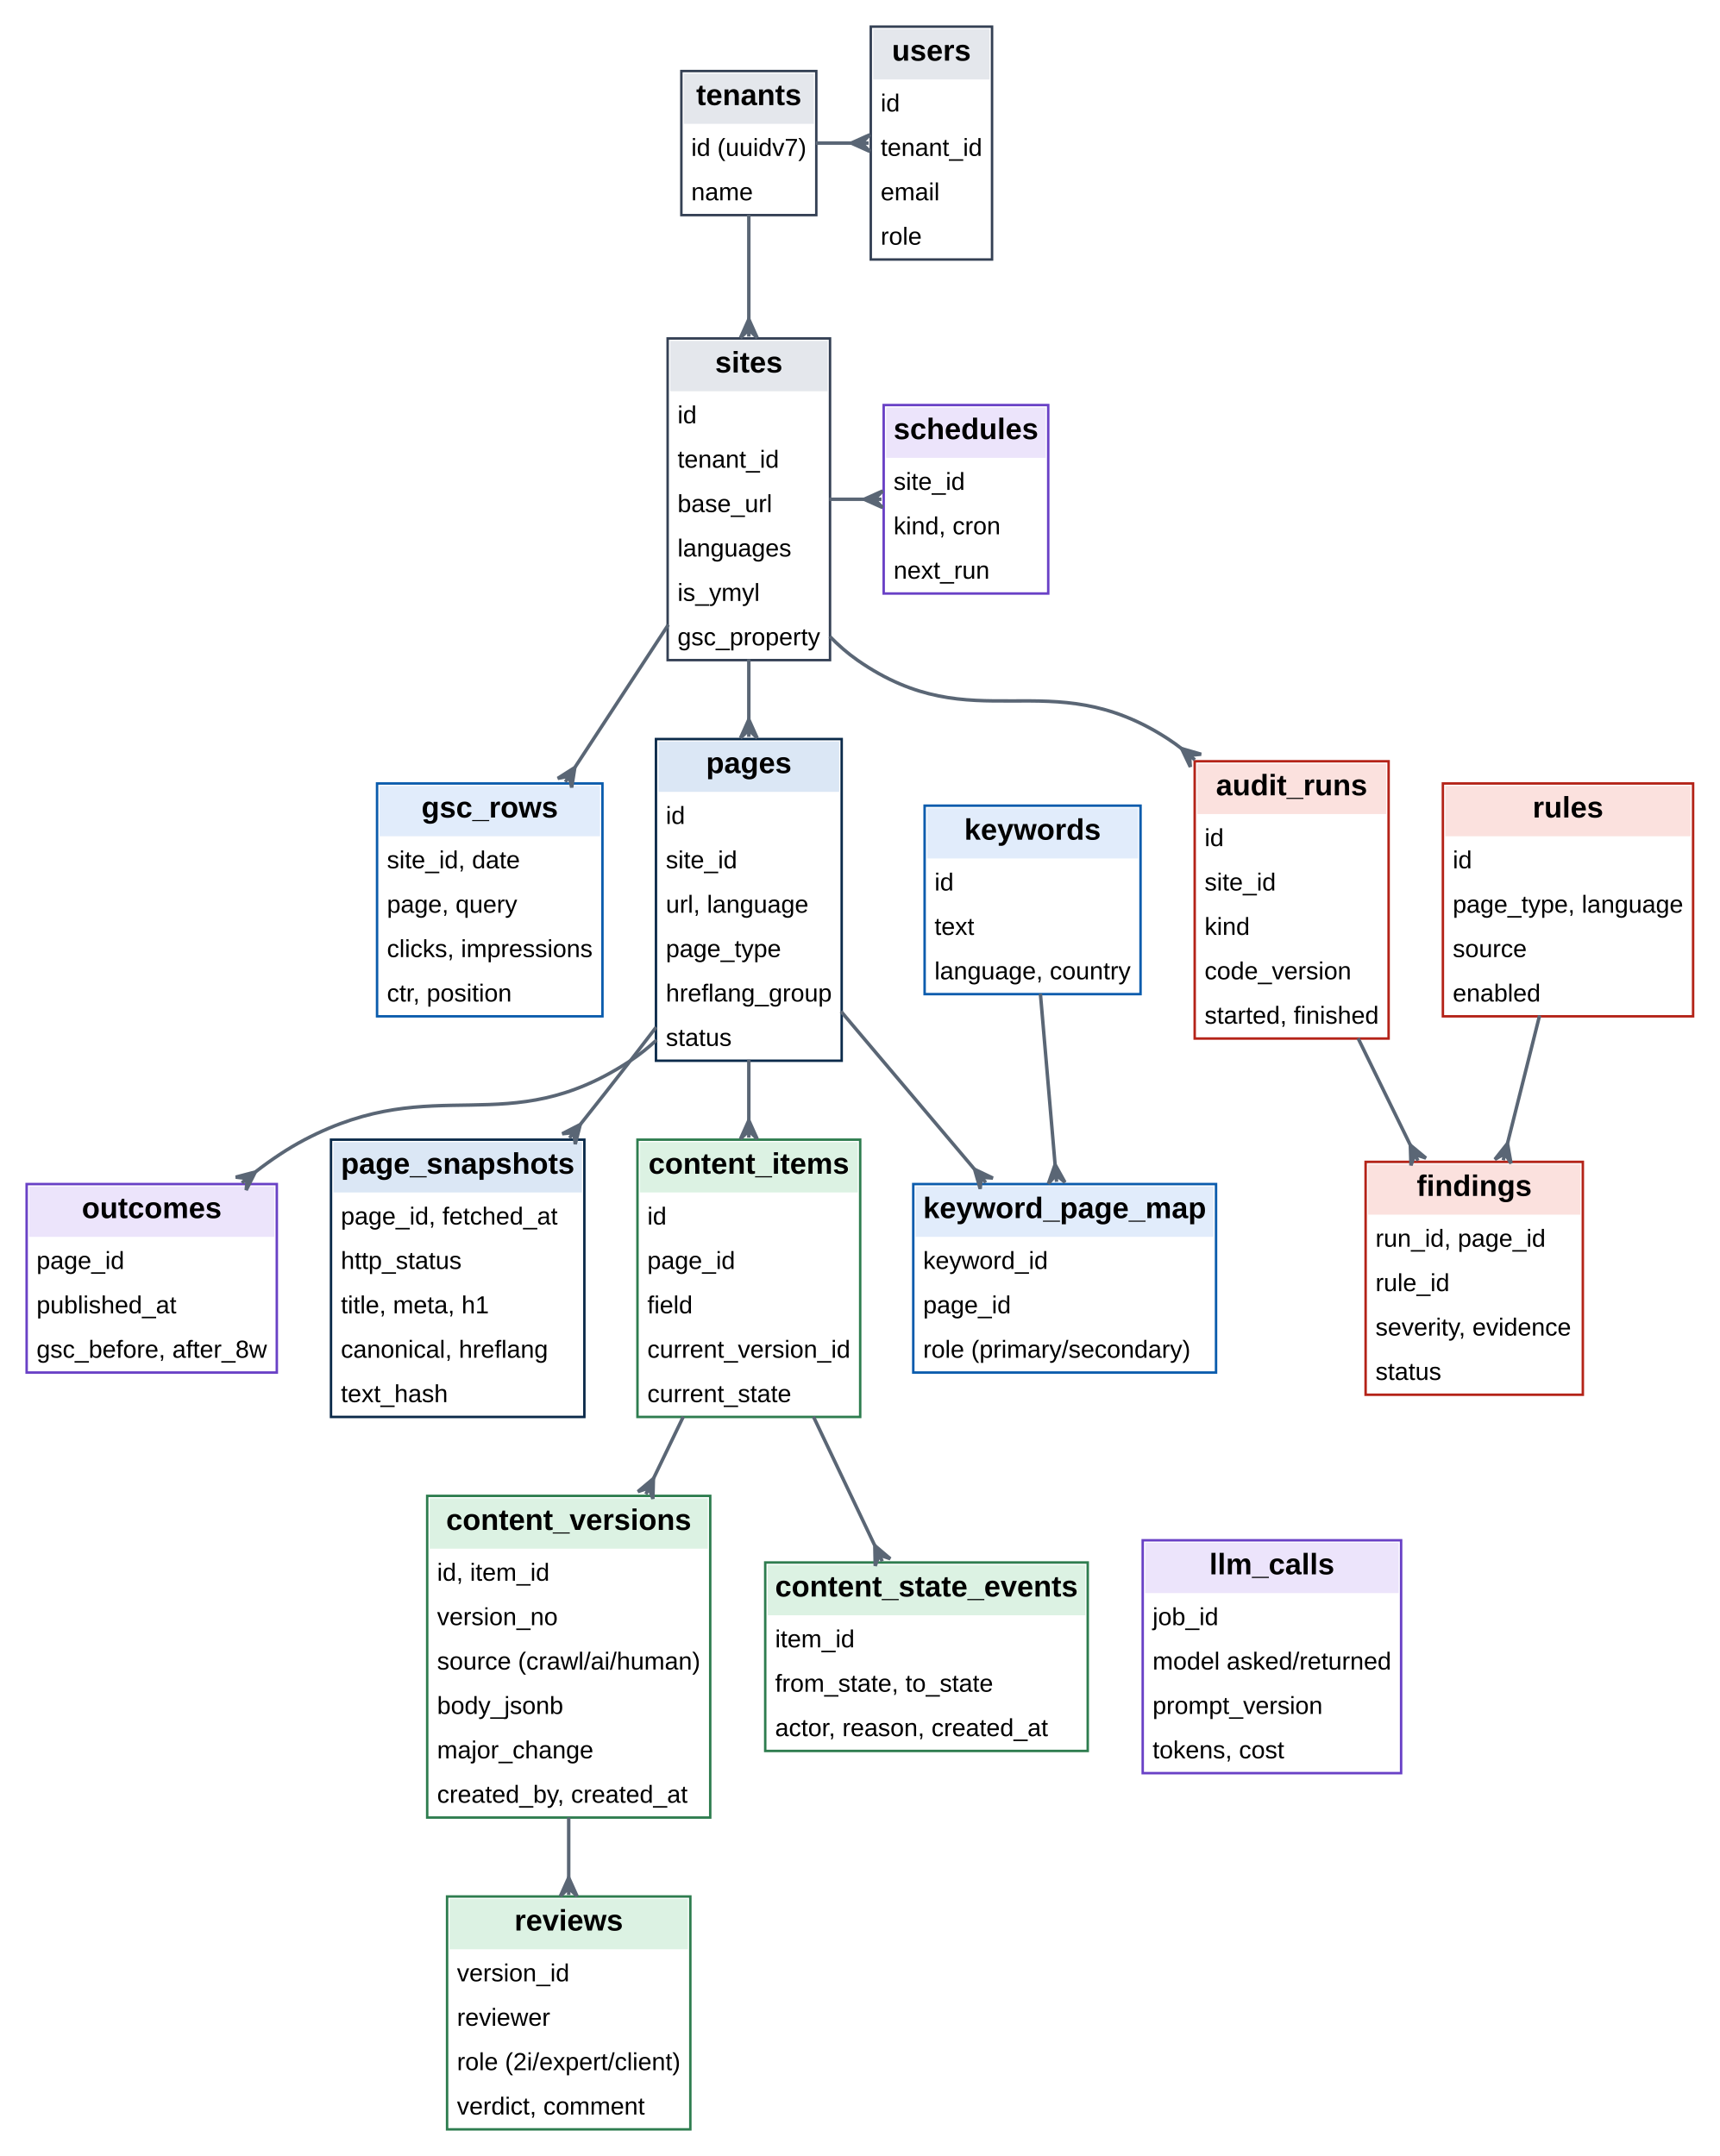
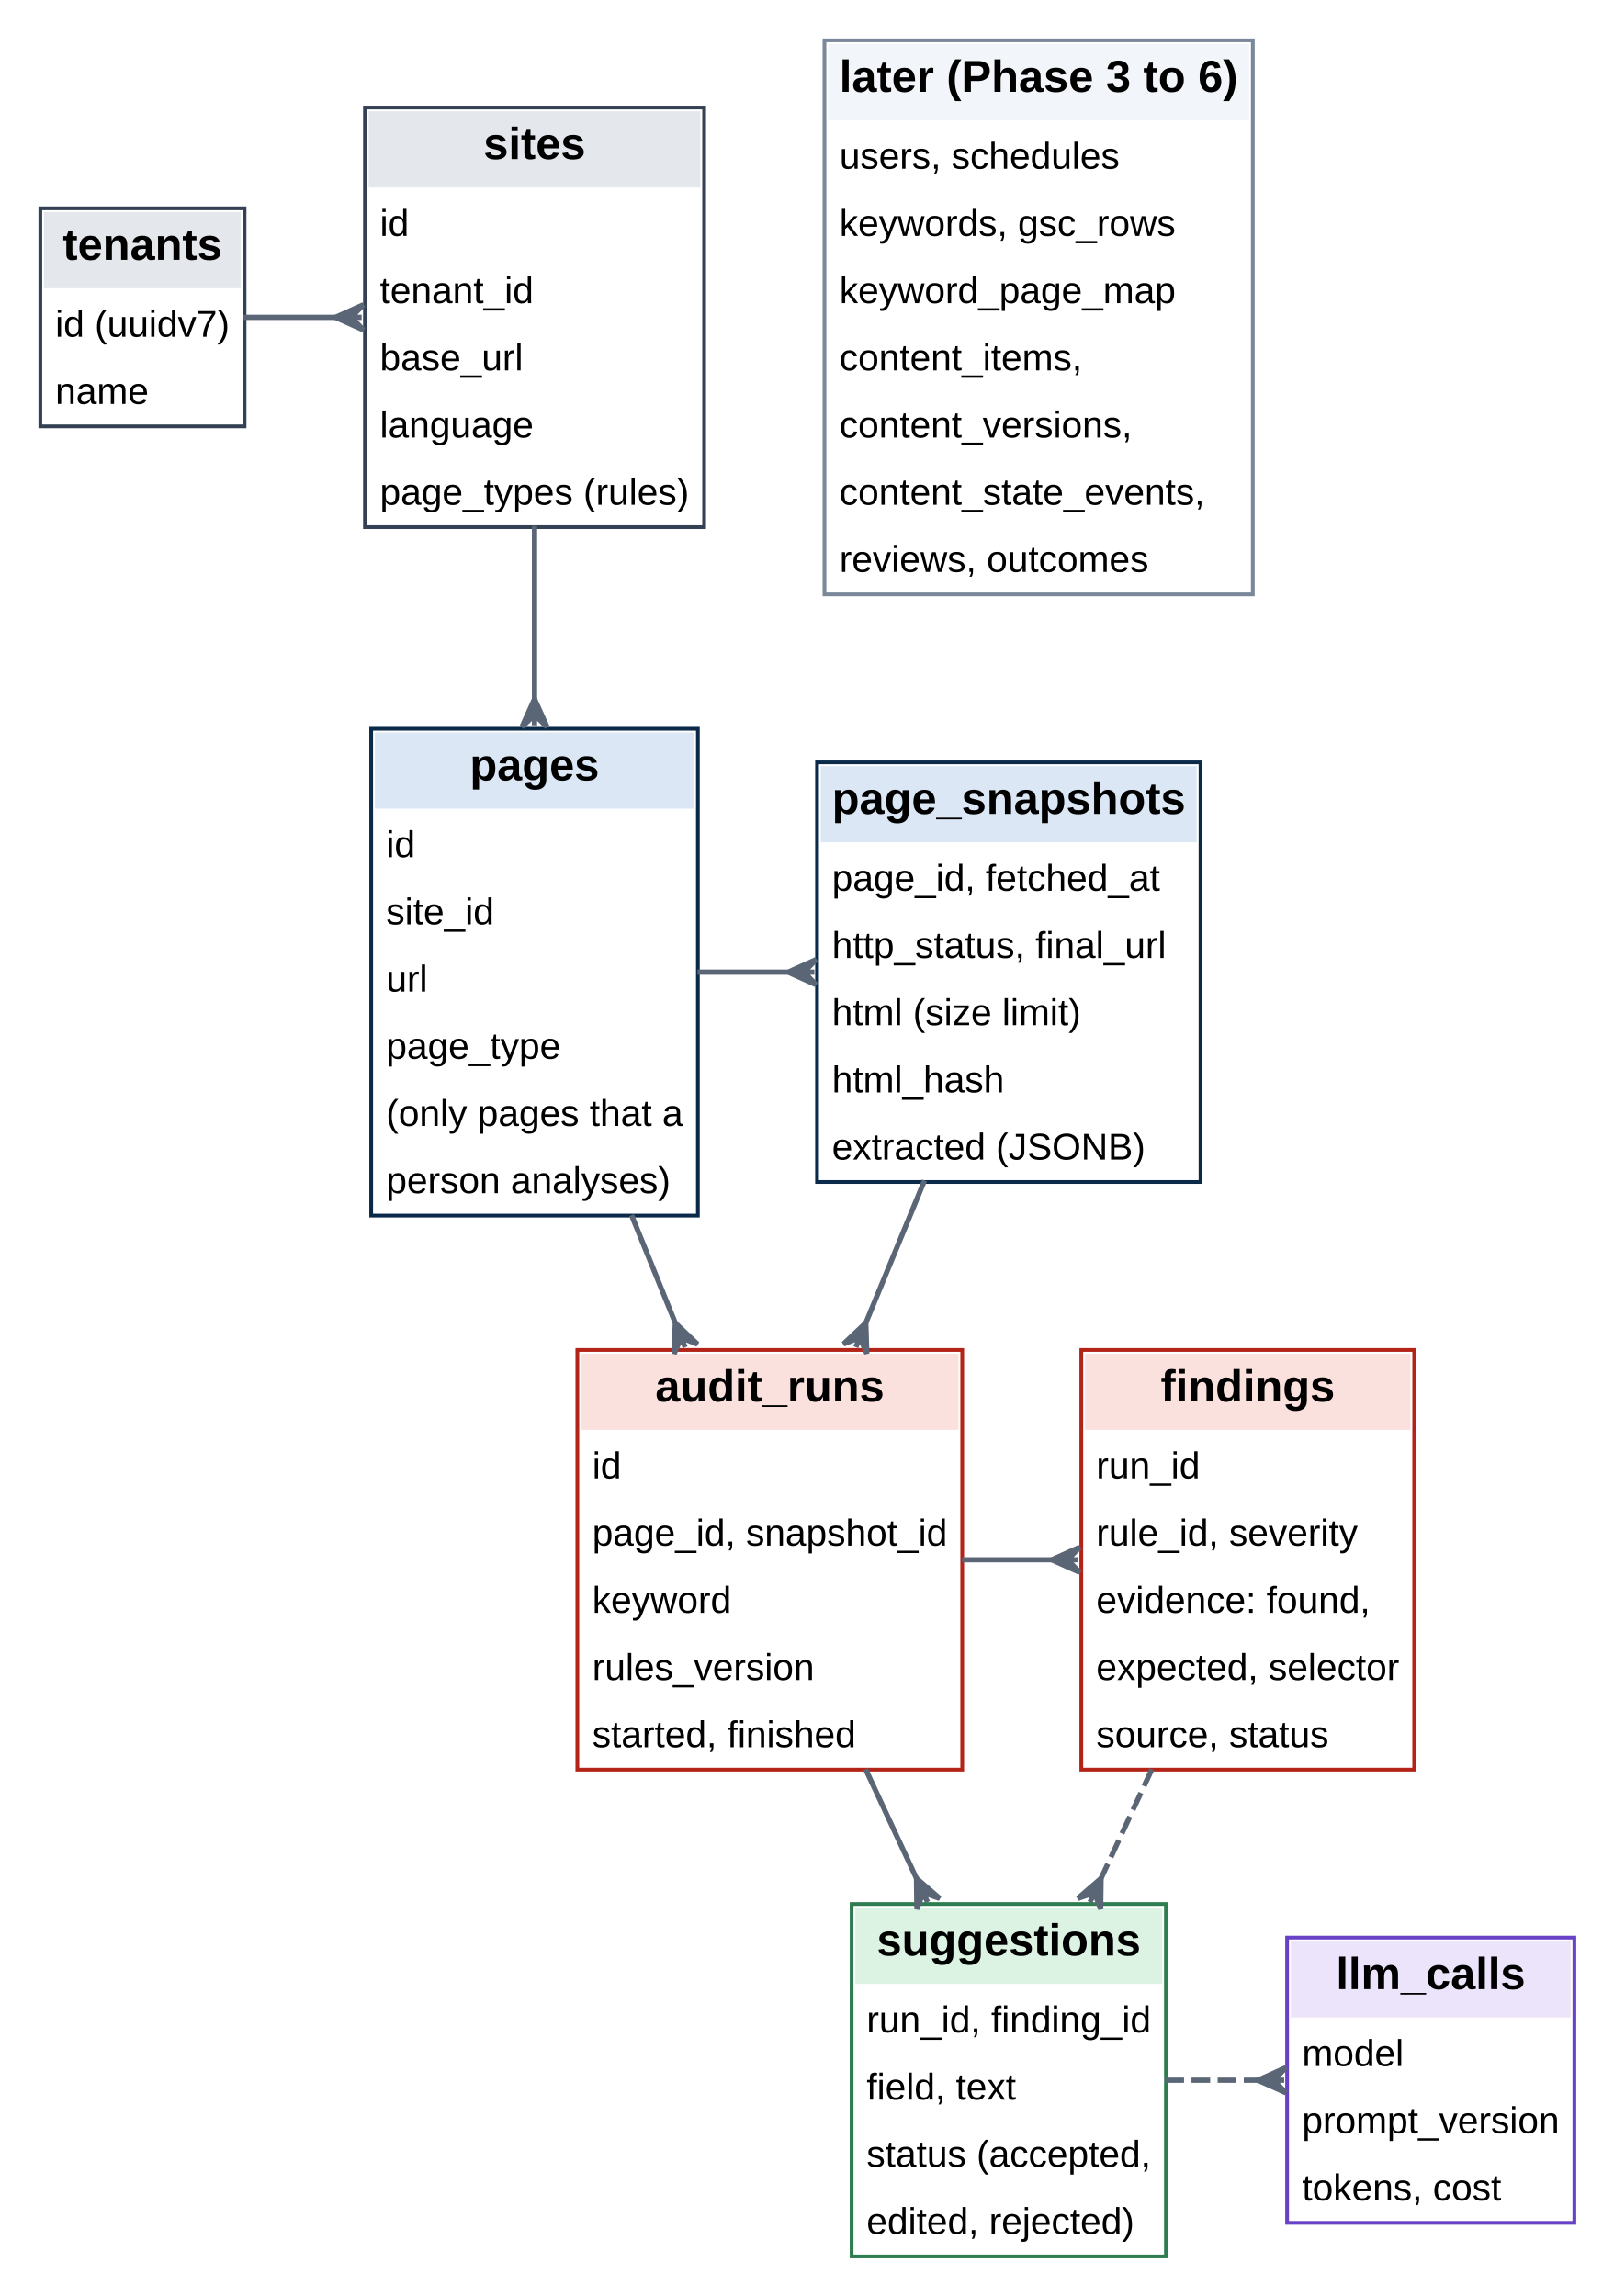
- <svg xmlns="http://www.w3.org/2000/svg" width="697pt" height="874pt" viewBox="0.00 0.00 697.00 874.00">
-   <g id="graph0" class="graph" transform="scale(1 1) rotate(0) translate(10.8 863.2)">
+ <svg xmlns="http://www.w3.org/2000/svg" width="432pt" height="615pt" viewBox="0.00 0.00 432.00 615.00">
+   <g id="graph0" class="graph" transform="scale(1 1) rotate(0) translate(10.8 604.4)">
    <g id="node1" class="node">
-       <polygon fill="none" stroke="#344054" points="265.35,-776 265.35,-834.4 320.04,-834.4 320.04,-776 265.35,-776" />
-       <polygon fill="#e4e7ec" stroke="none" points="266.35,-813 266.35,-833.4 319.04,-833.4 319.04,-813 266.35,-813" />
-       <text xml:space="preserve" text-anchor="start" x="271.36" y="-820.6" font-family="Arial" font-weight="bold" font-size="12.00">tenants</text>
-       <text xml:space="preserve" text-anchor="start" x="269.35" y="-800" font-family="Arial" font-size="10.00">id (uuidv7)</text>
-       <text xml:space="preserve" text-anchor="start" x="269.35" y="-782" font-family="Arial" font-size="10.00">name</text>
+       <polygon fill="none" stroke="#344054" points="0,-490.2 0,-548.6 54.69,-548.6 54.69,-490.2 0,-490.2" />
+       <polygon fill="#e4e7ec" stroke="none" points="1,-527.2 1,-547.6 53.69,-547.6 53.69,-527.2 1,-527.2" />
+       <text xml:space="preserve" text-anchor="start" x="6.01" y="-534.8" font-family="Arial" font-weight="bold" font-size="12.00">tenants</text>
+       <text xml:space="preserve" text-anchor="start" x="4" y="-514.2" font-family="Arial" font-size="10.00">id (uuidv7)</text>
+       <text xml:space="preserve" text-anchor="start" x="4" y="-496.2" font-family="Arial" font-size="10.00">name</text>
    </g>
    <g id="node2" class="node">
-       <polygon fill="none" stroke="#344054" points="342.12,-758 342.12,-852.4 391.27,-852.4 391.27,-758 342.12,-758" />
-       <polygon fill="#e4e7ec" stroke="none" points="343.12,-831 343.12,-851.4 390.27,-851.4 390.27,-831 343.12,-831" />
-       <text xml:space="preserve" text-anchor="start" x="350.68" y="-838.6" font-family="Arial" font-weight="bold" font-size="12.00">users</text>
-       <text xml:space="preserve" text-anchor="start" x="346.12" y="-818" font-family="Arial" font-size="10.00">id</text>
-       <text xml:space="preserve" text-anchor="start" x="346.12" y="-800" font-family="Arial" font-size="10.00">tenant_id</text>
-       <text xml:space="preserve" text-anchor="start" x="346.12" y="-782" font-family="Arial" font-size="10.00">email</text>
-       <text xml:space="preserve" text-anchor="start" x="346.12" y="-764" font-family="Arial" font-size="10.00">role</text>
+       <polygon fill="none" stroke="#344054" points="86.93,-463.2 86.93,-575.6 177.76,-575.6 177.76,-463.2 86.93,-463.2" />
+       <polygon fill="#e4e7ec" stroke="none" points="87.93,-554.2 87.93,-574.6 176.76,-574.6 176.76,-554.2 87.93,-554.2" />
+       <text xml:space="preserve" text-anchor="start" x="118.67" y="-561.8" font-family="Arial" font-weight="bold" font-size="12.00">sites</text>
+       <text xml:space="preserve" text-anchor="start" x="90.93" y="-541.2" font-family="Arial" font-size="10.00">id</text>
+       <text xml:space="preserve" text-anchor="start" x="90.93" y="-523.2" font-family="Arial" font-size="10.00">tenant_id</text>
+       <text xml:space="preserve" text-anchor="start" x="90.93" y="-505.2" font-family="Arial" font-size="10.00">base_url</text>
+       <text xml:space="preserve" text-anchor="start" x="90.93" y="-487.2" font-family="Arial" font-size="10.00">language</text>
+       <text xml:space="preserve" text-anchor="start" x="90.93" y="-469.2" font-family="Arial" font-size="10.00">page_types (rules)</text>
    </g>
    <g id="edge1" class="edge">
-       <path fill="none" stroke="#5a6675" stroke-width="1.4" d="M319.87,-805.2C324.63,-805.2 329.4,-805.2 334.16,-805.2" />
-       <polygon fill="#5a6675" stroke="#5a6675" stroke-width="1.4" points="334.21,-805.2 341.71,-808.58 338.43,-805.2 341.25,-805.2 341.25,-805.2 341.25,-805.2 338.43,-805.2 341.71,-801.83 334.21,-805.2" />
+       <path fill="none" stroke="#5a6675" stroke-width="1.4" d="M54.42,-519.4C62.64,-519.4 70.87,-519.4 79.1,-519.4" />
+       <polygon fill="#5a6675" stroke="#5a6675" stroke-width="1.4" points="79.02,-519.4 86.52,-522.78 83.24,-519.4 86.05,-519.4 86.05,-519.4 86.05,-519.4 83.24,-519.4 86.52,-516.03 79.02,-519.4" />
    </g>
    <g id="node3" class="node">
-       <polygon fill="none" stroke="#344054" points="259.79,-595.6 259.79,-726 325.6,-726 325.6,-595.6 259.79,-595.6" />
-       <polygon fill="#e4e7ec" stroke="none" points="260.79,-704.6 260.79,-725 324.6,-725 324.6,-704.6 260.79,-704.6" />
-       <text xml:space="preserve" text-anchor="start" x="279.02" y="-712.2" font-family="Arial" font-weight="bold" font-size="12.00">sites</text>
-       <text xml:space="preserve" text-anchor="start" x="263.79" y="-691.6" font-family="Arial" font-size="10.00">id</text>
-       <text xml:space="preserve" text-anchor="start" x="263.79" y="-673.6" font-family="Arial" font-size="10.00">tenant_id</text>
-       <text xml:space="preserve" text-anchor="start" x="263.79" y="-655.6" font-family="Arial" font-size="10.00">base_url</text>
-       <text xml:space="preserve" text-anchor="start" x="263.79" y="-637.6" font-family="Arial" font-size="10.00">languages</text>
-       <text xml:space="preserve" text-anchor="start" x="263.79" y="-619.6" font-family="Arial" font-size="10.00">is_ymyl</text>
-       <text xml:space="preserve" text-anchor="start" x="263.79" y="-601.6" font-family="Arial" font-size="10.00">gsc_property</text>
+       <polygon fill="none" stroke="#0b2a4a" points="88.6,-278.8 88.6,-409.2 176.09,-409.2 176.09,-278.8 88.6,-278.8" />
+       <polygon fill="#dbe7f5" stroke="none" points="89.6,-387.8 89.6,-408.2 175.09,-408.2 175.09,-387.8 89.6,-387.8" />
+       <text xml:space="preserve" text-anchor="start" x="115" y="-395.4" font-family="Arial" font-weight="bold" font-size="12.00">pages</text>
+       <text xml:space="preserve" text-anchor="start" x="92.6" y="-374.8" font-family="Arial" font-size="10.00">id</text>
+       <text xml:space="preserve" text-anchor="start" x="92.6" y="-356.8" font-family="Arial" font-size="10.00">site_id</text>
+       <text xml:space="preserve" text-anchor="start" x="92.6" y="-338.8" font-family="Arial" font-size="10.00">url</text>
+       <text xml:space="preserve" text-anchor="start" x="92.6" y="-320.8" font-family="Arial" font-size="10.00">page_type</text>
+       <text xml:space="preserve" text-anchor="start" x="92.6" y="-302.8" font-family="Arial" font-size="10.00">(only pages that a</text>
+       <text xml:space="preserve" text-anchor="start" x="92.6" y="-284.8" font-family="Arial" font-size="10.00">person analyses)</text>
    </g>
    <g id="edge2" class="edge">
-       <path fill="none" stroke="#5a6675" stroke-width="1.4" d="M292.69,-776.07C292.69,-763.78 292.69,-748.75 292.69,-733.69" />
-       <polygon fill="#5a6675" stroke="#5a6675" stroke-width="1.4" points="292.69,-733.79 296.07,-726.29 292.69,-729.57 292.69,-726.75 292.69,-726.75 292.69,-726.75 292.69,-729.57 289.32,-726.29 292.69,-733.79" />
+       <path fill="none" stroke="#5a6675" stroke-width="1.4" d="M132.34,-463.54C132.34,-448.83 132.34,-432.71 132.34,-417.23" />
+       <polygon fill="#5a6675" stroke="#5a6675" stroke-width="1.4" points="132.34,-417.17 135.72,-409.67 132.34,-412.95 132.34,-410.13 132.34,-410.13 132.34,-410.13 132.34,-412.95 128.97,-409.67 132.34,-417.17" />
    </g>
    <g id="node4" class="node">
-       <polygon fill="none" stroke="#6941c6" points="347.35,-622.6 347.35,-699 414.04,-699 414.04,-622.6 347.35,-622.6" />
-       <polygon fill="#ece4fb" stroke="none" points="348.35,-677.6 348.35,-698 413.04,-698 413.04,-677.6 348.35,-677.6" />
-       <text xml:space="preserve" text-anchor="start" x="351.35" y="-685.2" font-family="Arial" font-weight="bold" font-size="12.00">schedules</text>
-       <text xml:space="preserve" text-anchor="start" x="351.35" y="-664.6" font-family="Arial" font-size="10.00">site_id</text>
-       <text xml:space="preserve" text-anchor="start" x="351.35" y="-646.6" font-family="Arial" font-size="10.00">kind, cron</text>
-       <text xml:space="preserve" text-anchor="start" x="351.35" y="-628.6" font-family="Arial" font-size="10.00">next_run</text>
+       <polygon fill="none" stroke="#0b2a4a" points="208,-287.8 208,-400.2 310.69,-400.2 310.69,-287.8 208,-287.8" />
+       <polygon fill="#dbe7f5" stroke="none" points="209,-378.8 209,-399.2 309.69,-399.2 309.69,-378.8 209,-378.8" />
+       <text xml:space="preserve" text-anchor="start" x="212" y="-386.4" font-family="Arial" font-weight="bold" font-size="12.00">page_snapshots</text>
+       <text xml:space="preserve" text-anchor="start" x="212" y="-365.8" font-family="Arial" font-size="10.00">page_id, fetched_at</text>
+       <text xml:space="preserve" text-anchor="start" x="212" y="-347.8" font-family="Arial" font-size="10.00">http_status, final_url</text>
+       <text xml:space="preserve" text-anchor="start" x="212" y="-329.8" font-family="Arial" font-size="10.00">html (size limit)</text>
+       <text xml:space="preserve" text-anchor="start" x="212" y="-311.8" font-family="Arial" font-size="10.00">html_hash</text>
+       <text xml:space="preserve" text-anchor="start" x="212" y="-293.8" font-family="Arial" font-size="10.00">extracted (JSONB)</text>
    </g>
    <g id="edge3" class="edge">
-       <path fill="none" stroke="#5a6675" stroke-width="1.4" d="M325.35,-660.8C330.06,-660.8 334.77,-660.8 339.48,-660.8" />
-       <polygon fill="#5a6675" stroke="#5a6675" stroke-width="1.4" points="339.43,-660.8 346.93,-664.18 343.65,-660.8 346.47,-660.8 346.47,-660.8 346.47,-660.8 343.65,-660.8 346.93,-657.43 339.43,-660.8" />
+       <path fill="none" stroke="#5a6675" stroke-width="1.4" d="M176,-344C184.06,-344 192.12,-344 200.17,-344" />
+       <polygon fill="#5a6675" stroke="#5a6675" stroke-width="1.4" points="200.26,-344 207.76,-347.38 204.48,-344 207.3,-344 207.3,-344 207.3,-344 204.48,-344 207.76,-340.63 200.26,-344" />
    </g>
    <g id="node5" class="node">
-       <polygon fill="none" stroke="#0b2a4a" points="255.06,-433.2 255.06,-563.6 330.33,-563.6 330.33,-433.2 255.06,-433.2" />
-       <polygon fill="#dbe7f5" stroke="none" points="256.06,-542.2 256.06,-562.6 329.33,-562.6 329.33,-542.2 256.06,-542.2" />
-       <text xml:space="preserve" text-anchor="start" x="275.35" y="-549.8" font-family="Arial" font-weight="bold" font-size="12.00">pages</text>
-       <text xml:space="preserve" text-anchor="start" x="259.06" y="-529.2" font-family="Arial" font-size="10.00">id</text>
-       <text xml:space="preserve" text-anchor="start" x="259.06" y="-511.2" font-family="Arial" font-size="10.00">site_id</text>
-       <text xml:space="preserve" text-anchor="start" x="259.06" y="-493.2" font-family="Arial" font-size="10.00">url, language</text>
-       <text xml:space="preserve" text-anchor="start" x="259.06" y="-475.2" font-family="Arial" font-size="10.00">page_type</text>
-       <text xml:space="preserve" text-anchor="start" x="259.06" y="-457.2" font-family="Arial" font-size="10.00">hreflang_group</text>
-       <text xml:space="preserve" text-anchor="start" x="259.06" y="-439.2" font-family="Arial" font-size="10.00">status</text>
+       <polygon fill="none" stroke="#b42318" points="143.81,-130.4 143.81,-242.8 246.88,-242.8 246.88,-130.4 143.81,-130.4" />
+       <polygon fill="#fbe1de" stroke="none" points="144.81,-221.4 144.81,-241.8 245.88,-241.8 245.88,-221.4 144.81,-221.4" />
+       <text xml:space="preserve" text-anchor="start" x="164.67" y="-229" font-family="Arial" font-weight="bold" font-size="12.00">audit_runs</text>
+       <text xml:space="preserve" text-anchor="start" x="147.81" y="-208.4" font-family="Arial" font-size="10.00">id</text>
+       <text xml:space="preserve" text-anchor="start" x="147.81" y="-190.4" font-family="Arial" font-size="10.00">page_id, snapshot_id</text>
+       <text xml:space="preserve" text-anchor="start" x="147.81" y="-172.4" font-family="Arial" font-size="10.00">keyword</text>
+       <text xml:space="preserve" text-anchor="start" x="147.81" y="-154.4" font-family="Arial" font-size="10.00">rules_version</text>
+       <text xml:space="preserve" text-anchor="start" x="147.81" y="-136.4" font-family="Arial" font-size="10.00">started, finished</text>
    </g>
    <g id="edge4" class="edge">
-       <path fill="none" stroke="#5a6675" stroke-width="1.4" d="M292.69,-595.94C292.69,-587.95 292.69,-579.73 292.69,-571.62" />
-       <polygon fill="#5a6675" stroke="#5a6675" stroke-width="1.4" points="292.69,-571.53 296.07,-564.03 292.69,-567.31 292.69,-564.5 292.69,-564.5 292.69,-564.5 292.69,-567.31 289.32,-564.03 292.69,-571.53" />
+       <path fill="none" stroke="#5a6675" stroke-width="1.4" d="M158.33,-278.9C162.18,-269.4 166.15,-259.62 169.99,-250.15" />
+       <polygon fill="#5a6675" stroke="#5a6675" stroke-width="1.4" points="170.04,-250.02 175.99,-244.34 171.62,-246.11 172.68,-243.5 172.68,-243.5 172.68,-243.5 171.62,-246.11 169.73,-241.8 170.04,-250.02" />
+     </g>
+     <g id="edge5" class="edge">
+       <path fill="none" stroke="#5a6675" stroke-width="1.4" d="M236.78,-288.21C231.7,-275.87 226.26,-262.67 221.06,-250.04" />
+       <polygon fill="#5a6675" stroke="#5a6675" stroke-width="1.4" points="221.06,-250.05 221.33,-241.83 219.46,-246.15 218.39,-243.55 218.39,-243.55 218.39,-243.55 219.46,-246.15 215.09,-244.4 221.06,-250.05" />
    </g>
    <g id="node6" class="node">
-       <polygon fill="none" stroke="#b42318" points="473.4,-442.2 473.4,-554.6 551.99,-554.6 551.99,-442.2 473.4,-442.2" />
-       <polygon fill="#fbe1de" stroke="none" points="474.4,-533.2 474.4,-553.6 550.99,-553.6 550.99,-533.2 474.4,-533.2" />
-       <text xml:space="preserve" text-anchor="start" x="482.02" y="-540.8" font-family="Arial" font-weight="bold" font-size="12.00">audit_runs</text>
-       <text xml:space="preserve" text-anchor="start" x="477.4" y="-520.2" font-family="Arial" font-size="10.00">id</text>
-       <text xml:space="preserve" text-anchor="start" x="477.4" y="-502.2" font-family="Arial" font-size="10.00">site_id</text>
-       <text xml:space="preserve" text-anchor="start" x="477.4" y="-484.2" font-family="Arial" font-size="10.00">kind</text>
-       <text xml:space="preserve" text-anchor="start" x="477.4" y="-466.2" font-family="Arial" font-size="10.00">code_version</text>
-       <text xml:space="preserve" text-anchor="start" x="477.4" y="-448.2" font-family="Arial" font-size="10.00">started, finished</text>
+       <polygon fill="none" stroke="#b42318" points="278.77,-130.4 278.77,-242.8 367.92,-242.8 367.92,-130.4 278.77,-130.4" />
+       <polygon fill="#fbe1de" stroke="none" points="279.77,-221.4 279.77,-241.8 366.92,-241.8 366.92,-221.4 279.77,-221.4" />
+       <text xml:space="preserve" text-anchor="start" x="300.02" y="-229" font-family="Arial" font-weight="bold" font-size="12.00">findings</text>
+       <text xml:space="preserve" text-anchor="start" x="282.77" y="-208.4" font-family="Arial" font-size="10.00">run_id</text>
+       <text xml:space="preserve" text-anchor="start" x="282.77" y="-190.4" font-family="Arial" font-size="10.00">rule_id, severity</text>
+       <text xml:space="preserve" text-anchor="start" x="282.77" y="-172.4" font-family="Arial" font-size="10.00">evidence: found,</text>
+       <text xml:space="preserve" text-anchor="start" x="282.77" y="-154.4" font-family="Arial" font-size="10.00">expected, selector</text>
+       <text xml:space="preserve" text-anchor="start" x="282.77" y="-136.4" font-family="Arial" font-size="10.00">source, status</text>
    </g>
-     <g id="edge5" class="edge">
-       <path fill="none" stroke="#5a6675" stroke-width="1.4" d="M325.49,-605.22C328.97,-601.65 332.71,-598.38 336.69,-595.6 384.07,-562.53 414.33,-595.21 462.69,-563.6 464.58,-562.37 466.42,-561.04 468.22,-559.63" />
-       <polygon fill="#5a6675" stroke="#5a6675" stroke-width="1.4" points="468.11,-559.74 476.01,-557.45 471.32,-557 473.46,-555.18 473.46,-555.18 473.46,-555.18 471.32,-557 471.63,-552.31 468.11,-559.74" />
+     <g id="edge6" class="edge">
+       <path fill="none" stroke="#5a6675" stroke-width="1.4" d="M246.84,-186.6C254.84,-186.6 262.83,-186.6 270.83,-186.6" />
+       <polygon fill="#5a6675" stroke="#5a6675" stroke-width="1.4" points="270.85,-186.6 278.35,-189.98 275.07,-186.6 277.88,-186.6 277.88,-186.6 277.88,-186.6 275.07,-186.6 278.35,-183.23 270.85,-186.6" />
+     </g>
+     <g id="node7" class="node">
+       <polygon fill="none" stroke="#2e7d4f" points="217.26,0 217.26,-94.4 301.43,-94.4 301.43,0 217.26,0" />
+       <polygon fill="#dcf2e3" stroke="none" points="218.26,-73 218.26,-93.4 300.43,-93.4 300.43,-73 218.26,-73" />
+       <text xml:space="preserve" text-anchor="start" x="224.01" y="-80.6" font-family="Arial" font-weight="bold" font-size="12.00">suggestions</text>
+       <text xml:space="preserve" text-anchor="start" x="221.26" y="-60" font-family="Arial" font-size="10.00">run_id, finding_id</text>
+       <text xml:space="preserve" text-anchor="start" x="221.26" y="-42" font-family="Arial" font-size="10.00">field, text</text>
+       <text xml:space="preserve" text-anchor="start" x="221.26" y="-24" font-family="Arial" font-size="10.00">status (accepted,</text>
+       <text xml:space="preserve" text-anchor="start" x="221.26" y="-6" font-family="Arial" font-size="10.00">edited, rejected)</text>
+     </g>
+     <g id="edge7" class="edge">
+       <path fill="none" stroke="#5a6675" stroke-width="1.4" d="M221.01,-130.51C225.5,-120.87 230.16,-110.86 234.62,-101.28" />
+       <polygon fill="#5a6675" stroke="#5a6675" stroke-width="1.4" points="234.63,-101.27 240.85,-95.89 236.41,-97.44 237.6,-94.89 237.6,-94.89 237.6,-94.89 236.41,-97.44 234.73,-93.04 234.63,-101.27" />
+     </g>
+     <g id="edge8" class="edge">
+       <path fill="none" stroke="#5a6675" stroke-width="1.4" stroke-dasharray="5,2" d="M297.68,-130.51C293.19,-120.87 288.53,-110.86 284.07,-101.28" />
+       <polygon fill="#5a6675" stroke="#5a6675" stroke-width="1.4" points="284.06,-101.27 283.96,-93.04 282.28,-97.44 281.09,-94.89 281.09,-94.89 281.09,-94.89 282.28,-97.44 277.84,-95.89 284.06,-101.27" />
+     </g>
+     <g id="node8" class="node">
+       <polygon fill="none" stroke="#6941c6" points="333.88,-9 333.88,-85.4 410.81,-85.4 410.81,-9 333.88,-9" />
+       <polygon fill="#ece4fb" stroke="none" points="334.88,-64 334.88,-84.4 409.81,-84.4 409.81,-64 334.88,-64" />
+       <text xml:space="preserve" text-anchor="start" x="346.99" y="-71.6" font-family="Arial" font-weight="bold" font-size="12.00">llm_calls</text>
+       <text xml:space="preserve" text-anchor="start" x="337.88" y="-51" font-family="Arial" font-size="10.00">model</text>
+       <text xml:space="preserve" text-anchor="start" x="337.88" y="-33" font-family="Arial" font-size="10.00">prompt_version</text>
+       <text xml:space="preserve" text-anchor="start" x="337.88" y="-15" font-family="Arial" font-size="10.00">tokens, cost</text>
+     </g>
+     <g id="edge9" class="edge">
+       <path fill="none" stroke="#5a6675" stroke-width="1.4" stroke-dasharray="5,2" d="M301.28,-47.2C309.55,-47.2 317.83,-47.2 326.1,-47.2" />
+       <polygon fill="#5a6675" stroke="#5a6675" stroke-width="1.4" points="326.07,-47.2 333.57,-50.58 330.29,-47.2 333.1,-47.2 333.1,-47.2 333.1,-47.2 330.29,-47.2 333.57,-43.83 326.07,-47.2" />
    </g>
    <g id="node9" class="node">
-       <polygon fill="none" stroke="#0b5cad" points="142.02,-451.2 142.02,-545.6 233.37,-545.6 233.37,-451.2 142.02,-451.2" />
-       <polygon fill="#e1ecfb" stroke="none" points="143.02,-524.2 143.02,-544.6 232.37,-544.6 232.37,-524.2 143.02,-524.2" />
-       <text xml:space="preserve" text-anchor="start" x="160.01" y="-531.8" font-family="Arial" font-weight="bold" font-size="12.00">gsc_rows</text>
-       <text xml:space="preserve" text-anchor="start" x="146.02" y="-511.2" font-family="Arial" font-size="10.00">site_id, date</text>
-       <text xml:space="preserve" text-anchor="start" x="146.02" y="-493.2" font-family="Arial" font-size="10.00">page, query</text>
-       <text xml:space="preserve" text-anchor="start" x="146.02" y="-475.2" font-family="Arial" font-size="10.00">clicks, impressions</text>
-       <text xml:space="preserve" text-anchor="start" x="146.02" y="-457.2" font-family="Arial" font-size="10.00">ctr, position</text>
-     </g>
-     <g id="edge6" class="edge">
-       <path fill="none" stroke="#5a6675" stroke-width="1.4" d="M260.05,-609.93C248.04,-591.58 234.4,-570.75 222.23,-552.16" />
-       <polygon fill="#5a6675" stroke="#5a6675" stroke-width="1.4" points="222.18,-552.08 220.9,-543.96 219.87,-548.56 218.33,-546.2 218.33,-546.2 218.33,-546.2 219.87,-548.56 215.25,-547.66 222.18,-552.08" />
-     </g>
-     <g id="node10" class="node">
-       <polygon fill="none" stroke="#0b2a4a" points="123.35,-288.8 123.35,-401.2 226.04,-401.2 226.04,-288.8 123.35,-288.8" />
-       <polygon fill="#dbe7f5" stroke="none" points="124.35,-379.8 124.35,-400.2 225.04,-400.2 225.04,-379.8 124.35,-379.8" />
-       <text xml:space="preserve" text-anchor="start" x="127.35" y="-387.4" font-family="Arial" font-weight="bold" font-size="12.00">page_snapshots</text>
-       <text xml:space="preserve" text-anchor="start" x="127.35" y="-366.8" font-family="Arial" font-size="10.00">page_id, fetched_at</text>
-       <text xml:space="preserve" text-anchor="start" x="127.35" y="-348.8" font-family="Arial" font-size="10.00">http_status</text>
-       <text xml:space="preserve" text-anchor="start" x="127.35" y="-330.8" font-family="Arial" font-size="10.00">title, meta, h1</text>
-       <text xml:space="preserve" text-anchor="start" x="127.35" y="-312.8" font-family="Arial" font-size="10.00">canonical, hreflang</text>
-       <text xml:space="preserve" text-anchor="start" x="127.35" y="-294.8" font-family="Arial" font-size="10.00">text_hash</text>
-     </g>
-     <g id="edge7" class="edge">
-       <path fill="none" stroke="#5a6675" stroke-width="1.4" d="M255.13,-446.81C251.62,-442.19 248.1,-437.6 244.69,-433.2 238.19,-424.8 231.26,-416.01 224.4,-407.38" />
-       <polygon fill="#5a6675" stroke="#5a6675" stroke-width="1.4" points="224.39,-407.36 222.35,-399.39 221.76,-404.06 220,-401.86 220,-401.86 220,-401.86 221.76,-404.06 217.07,-403.6 224.39,-407.36" />
-     </g>
-     <g id="node11" class="node">
-       <polygon fill="none" stroke="#2e7d4f" points="247.56,-288.8 247.56,-401.2 337.83,-401.2 337.83,-288.8 247.56,-288.8" />
-       <polygon fill="#dcf2e3" stroke="none" points="248.56,-379.8 248.56,-400.2 336.83,-400.2 336.83,-379.8 248.56,-379.8" />
-       <text xml:space="preserve" text-anchor="start" x="252.02" y="-387.4" font-family="Arial" font-weight="bold" font-size="12.00">content_items</text>
-       <text xml:space="preserve" text-anchor="start" x="251.56" y="-366.8" font-family="Arial" font-size="10.00">id</text>
-       <text xml:space="preserve" text-anchor="start" x="251.56" y="-348.8" font-family="Arial" font-size="10.00">page_id</text>
-       <text xml:space="preserve" text-anchor="start" x="251.56" y="-330.8" font-family="Arial" font-size="10.00">field</text>
-       <text xml:space="preserve" text-anchor="start" x="251.56" y="-312.8" font-family="Arial" font-size="10.00">current_version_id</text>
-       <text xml:space="preserve" text-anchor="start" x="251.56" y="-294.8" font-family="Arial" font-size="10.00">current_state</text>
-     </g>
-     <g id="edge8" class="edge">
-       <path fill="none" stroke="#5a6675" stroke-width="1.4" d="M292.69,-433.63C292.69,-425.51 292.69,-417.2 292.69,-409.09" />
-       <polygon fill="#5a6675" stroke="#5a6675" stroke-width="1.4" points="292.69,-409.03 296.07,-401.53 292.69,-404.81 292.69,-402 292.69,-402 292.69,-402 292.69,-404.81 289.32,-401.53 292.69,-409.03" />
-     </g>
-     <g id="node13" class="node">
-       <polygon fill="none" stroke="#0b5cad" points="359.34,-306.8 359.34,-383.2 482.05,-383.2 482.05,-306.8 359.34,-306.8" />
-       <polygon fill="#e1ecfb" stroke="none" points="360.34,-361.8 360.34,-382.2 481.05,-382.2 481.05,-361.8 360.34,-361.8" />
-       <text xml:space="preserve" text-anchor="start" x="363.34" y="-369.4" font-family="Arial" font-weight="bold" font-size="12.00">keyword_page_map</text>
-       <text xml:space="preserve" text-anchor="start" x="363.34" y="-348.8" font-family="Arial" font-size="10.00">keyword_id</text>
-       <text xml:space="preserve" text-anchor="start" x="363.34" y="-330.8" font-family="Arial" font-size="10.00">page_id</text>
-       <text xml:space="preserve" text-anchor="start" x="363.34" y="-312.8" font-family="Arial" font-size="10.00">role (primary/secondary)</text>
-     </g>
-     <g id="edge12" class="edge">
-       <path fill="none" stroke="#5a6675" stroke-width="1.4" d="M330.06,-453.2C347.11,-433.03 367.24,-409.23 384.18,-389.18" />
-       <polygon fill="#5a6675" stroke="#5a6675" stroke-width="1.4" points="384.19,-389.18 391.61,-385.63 386.91,-385.96 388.73,-383.81 388.73,-383.81 388.73,-383.81 386.91,-385.96 386.46,-381.27 384.19,-389.18" />
-     </g>
-     <g id="node14" class="node">
-       <polygon fill="none" stroke="#6941c6" points="0,-306.8 0,-383.2 101.39,-383.2 101.39,-306.8 0,-306.8" />
-       <polygon fill="#ece4fb" stroke="none" points="1,-361.8 1,-382.2 100.39,-382.2 100.39,-361.8 1,-361.8" />
-       <text xml:space="preserve" text-anchor="start" x="22.36" y="-369.4" font-family="Arial" font-weight="bold" font-size="12.00">outcomes</text>
-       <text xml:space="preserve" text-anchor="start" x="4" y="-348.8" font-family="Arial" font-size="10.00">page_id</text>
-       <text xml:space="preserve" text-anchor="start" x="4" y="-330.8" font-family="Arial" font-size="10.00">published_at</text>
-       <text xml:space="preserve" text-anchor="start" x="4" y="-312.8" font-family="Arial" font-size="10.00">gsc_before, after_8w</text>
-     </g>
-     <g id="edge13" class="edge">
-       <path fill="none" stroke="#5a6675" stroke-width="1.4" d="M255.29,-441.59C251.95,-438.5 248.41,-435.65 244.69,-433.2 194.31,-399.95 166.16,-429.22 112.69,-401.2 105.8,-397.59 99.06,-393.04 92.71,-388.12" />
-       <polygon fill="#5a6675" stroke="#5a6675" stroke-width="1.4" points="92.69,-388.11 88.98,-380.76 89.41,-385.45 87.22,-383.68 87.22,-383.68 87.22,-383.68 89.41,-385.45 84.74,-386.01 92.69,-388.11" />
-     </g>
-     <g id="node12" class="node">
-       <polygon fill="none" stroke="#b42318" points="542.67,-297.8 542.67,-392.2 630.71,-392.2 630.71,-297.8 542.67,-297.8" />
-       <polygon fill="#fbe1de" stroke="none" points="543.67,-370.8 543.67,-391.2 629.71,-391.2 629.71,-370.8 543.67,-370.8" />
-       <text xml:space="preserve" text-anchor="start" x="563.37" y="-378.4" font-family="Arial" font-weight="bold" font-size="12.00">findings</text>
-       <text xml:space="preserve" text-anchor="start" x="546.67" y="-357.8" font-family="Arial" font-size="10.00">run_id, page_id</text>
-       <text xml:space="preserve" text-anchor="start" x="546.67" y="-339.8" font-family="Arial" font-size="10.00">rule_id</text>
-       <text xml:space="preserve" text-anchor="start" x="546.67" y="-321.8" font-family="Arial" font-size="10.00">severity, evidence</text>
-       <text xml:space="preserve" text-anchor="start" x="546.67" y="-303.8" font-family="Arial" font-size="10.00">status</text>
-     </g>
-     <g id="edge9" class="edge">
-       <path fill="none" stroke="#5a6675" stroke-width="1.4" d="M539.62,-442.31C546.52,-428.2 553.92,-413.05 560.77,-399.05" />
-       <polygon fill="#5a6675" stroke="#5a6675" stroke-width="1.4" points="560.79,-399 567.12,-393.74 562.64,-395.21 563.88,-392.68 563.88,-392.68 563.88,-392.68 562.64,-395.21 561.05,-390.78 560.79,-399" />
-     </g>
-     <g id="node7" class="node">
-       <polygon fill="none" stroke="#b42318" points="573.99,-451.2 573.99,-545.6 675.4,-545.6 675.4,-451.2 573.99,-451.2" />
-       <polygon fill="#fbe1de" stroke="none" points="574.99,-524.2 574.99,-544.6 674.4,-544.6 674.4,-524.2 574.99,-524.2" />
-       <text xml:space="preserve" text-anchor="start" x="610.35" y="-531.8" font-family="Arial" font-weight="bold" font-size="12.00">rules</text>
-       <text xml:space="preserve" text-anchor="start" x="577.99" y="-511.2" font-family="Arial" font-size="10.00">id</text>
-       <text xml:space="preserve" text-anchor="start" x="577.99" y="-493.2" font-family="Arial" font-size="10.00">page_type, language</text>
-       <text xml:space="preserve" text-anchor="start" x="577.99" y="-475.2" font-family="Arial" font-size="10.00">source</text>
-       <text xml:space="preserve" text-anchor="start" x="577.99" y="-457.2" font-family="Arial" font-size="10.00">enabled</text>
-     </g>
-     <g id="edge10" class="edge">
-       <path fill="none" stroke="#5a6675" stroke-width="1.4" d="M613.19,-451.56C609.08,-435.19 604.41,-416.59 600.15,-399.61" />
-       <polygon fill="#5a6675" stroke="#5a6675" stroke-width="1.4" points="600.17,-399.67 601.61,-391.57 599.14,-395.58 598.45,-392.85 598.45,-392.85 598.45,-392.85 599.14,-395.58 595.07,-393.22 600.17,-399.67" />
-     </g>
-     <g id="node8" class="node">
-       <polygon fill="none" stroke="#0b5cad" points="363.94,-460.2 363.94,-536.6 451.45,-536.6 451.45,-460.2 363.94,-460.2" />
-       <polygon fill="#e1ecfb" stroke="none" points="364.94,-515.2 364.94,-535.6 450.45,-535.6 450.45,-515.2 364.94,-515.2" />
-       <text xml:space="preserve" text-anchor="start" x="380.01" y="-522.8" font-family="Arial" font-weight="bold" font-size="12.00">keywords</text>
-       <text xml:space="preserve" text-anchor="start" x="367.94" y="-502.2" font-family="Arial" font-size="10.00">id</text>
-       <text xml:space="preserve" text-anchor="start" x="367.94" y="-484.2" font-family="Arial" font-size="10.00">text</text>
-       <text xml:space="preserve" text-anchor="start" x="367.94" y="-466.2" font-family="Arial" font-size="10.00">language, country</text>
-     </g>
-     <g id="edge11" class="edge">
-       <path fill="none" stroke="#5a6675" stroke-width="1.4" d="M410.87,-460.36C412.67,-439.47 414.92,-413.2 416.82,-391.11" />
-       <polygon fill="#5a6675" stroke="#5a6675" stroke-width="1.4" points="416.82,-391.12 420.82,-383.93 417.18,-386.92 417.42,-384.11 417.42,-384.11 417.42,-384.11 417.18,-386.92 414.1,-383.36 416.82,-391.12" />
-     </g>
-     <g id="node15" class="node">
-       <polygon fill="none" stroke="#2e7d4f" points="162.34,-126.4 162.34,-256.8 277.05,-256.8 277.05,-126.4 162.34,-126.4" />
-       <polygon fill="#dcf2e3" stroke="none" points="163.34,-235.4 163.34,-255.8 276.05,-255.8 276.05,-235.4 163.34,-235.4" />
-       <text xml:space="preserve" text-anchor="start" x="170.01" y="-243" font-family="Arial" font-weight="bold" font-size="12.00">content_versions</text>
-       <text xml:space="preserve" text-anchor="start" x="166.34" y="-222.4" font-family="Arial" font-size="10.00">id, item_id</text>
-       <text xml:space="preserve" text-anchor="start" x="166.34" y="-204.4" font-family="Arial" font-size="10.00">version_no</text>
-       <text xml:space="preserve" text-anchor="start" x="166.34" y="-186.4" font-family="Arial" font-size="10.00">source (crawl/ai/human)</text>
-       <text xml:space="preserve" text-anchor="start" x="166.34" y="-168.4" font-family="Arial" font-size="10.00">body_jsonb</text>
-       <text xml:space="preserve" text-anchor="start" x="166.34" y="-150.4" font-family="Arial" font-size="10.00">major_change</text>
-       <text xml:space="preserve" text-anchor="start" x="166.34" y="-132.4" font-family="Arial" font-size="10.00">created_by, created_at</text>
-     </g>
-     <g id="edge14" class="edge">
-       <path fill="none" stroke="#5a6675" stroke-width="1.4" d="M266.13,-288.91C262.18,-280.72 258.07,-272.18 253.99,-263.72" />
-       <polygon fill="#5a6675" stroke="#5a6675" stroke-width="1.4" points="254.03,-263.82 253.82,-255.6 252.2,-260.02 250.98,-257.48 250.98,-257.48 250.98,-257.48 252.2,-260.02 247.74,-258.53 254.03,-263.82" />
-     </g>
-     <g id="node16" class="node">
-       <polygon fill="none" stroke="#2e7d4f" points="299.34,-153.4 299.34,-229.8 430.05,-229.8 430.05,-153.4 299.34,-153.4" />
-       <polygon fill="#dcf2e3" stroke="none" points="300.34,-208.4 300.34,-228.8 429.05,-228.8 429.05,-208.4 300.34,-208.4" />
-       <text xml:space="preserve" text-anchor="start" x="303.34" y="-216" font-family="Arial" font-weight="bold" font-size="12.00">content_state_events</text>
-       <text xml:space="preserve" text-anchor="start" x="303.34" y="-195.4" font-family="Arial" font-size="10.00">item_id</text>
-       <text xml:space="preserve" text-anchor="start" x="303.34" y="-177.4" font-family="Arial" font-size="10.00">from_state, to_state</text>
-       <text xml:space="preserve" text-anchor="start" x="303.34" y="-159.4" font-family="Arial" font-size="10.00">actor, reason, created_at</text>
-     </g>
-     <g id="edge15" class="edge">
-       <path fill="none" stroke="#5a6675" stroke-width="1.4" d="M318.89,-288.91C327.05,-271.76 335.94,-253.07 343.69,-236.76" />
-       <polygon fill="#5a6675" stroke="#5a6675" stroke-width="1.4" points="343.75,-236.65 350.02,-231.32 345.56,-232.84 346.77,-230.3 346.77,-230.3 346.77,-230.3 345.56,-232.84 343.92,-228.42 343.75,-236.65" />
-     </g>
-     <g id="node18" class="node">
-       <polygon fill="none" stroke="#2e7d4f" points="170.4,0 170.4,-94.4 268.99,-94.4 268.99,0 170.4,0" />
-       <polygon fill="#dcf2e3" stroke="none" points="171.4,-73 171.4,-93.4 267.99,-93.4 267.99,-73 171.4,-73" />
-       <text xml:space="preserve" text-anchor="start" x="197.68" y="-80.6" font-family="Arial" font-weight="bold" font-size="12.00">reviews</text>
-       <text xml:space="preserve" text-anchor="start" x="174.4" y="-60" font-family="Arial" font-size="10.00">version_id</text>
-       <text xml:space="preserve" text-anchor="start" x="174.4" y="-42" font-family="Arial" font-size="10.00">reviewer</text>
-       <text xml:space="preserve" text-anchor="start" x="174.4" y="-24" font-family="Arial" font-size="10.00">role (2i/expert/client)</text>
-       <text xml:space="preserve" text-anchor="start" x="174.4" y="-6" font-family="Arial" font-size="10.00">verdict, comment</text>
-     </g>
-     <g id="edge16" class="edge">
-       <path fill="none" stroke="#5a6675" stroke-width="1.4" d="M219.69,-126.48C219.69,-118.29 219.69,-109.97 219.69,-101.96" />
-       <polygon fill="#5a6675" stroke="#5a6675" stroke-width="1.4" points="219.69,-102.04 223.07,-94.54 219.69,-97.82 219.69,-95.01 219.69,-95.01 219.69,-95.01 219.69,-97.82 216.32,-94.54 219.69,-102.04" />
-     </g>
-     <g id="node17" class="node">
-       <polygon fill="none" stroke="#6941c6" points="452.33,-144.4 452.33,-238.8 557.06,-238.8 557.06,-144.4 452.33,-144.4" />
-       <polygon fill="#ece4fb" stroke="none" points="453.33,-217.4 453.33,-237.8 556.06,-237.8 556.06,-217.4 453.33,-217.4" />
-       <text xml:space="preserve" text-anchor="start" x="479.34" y="-225" font-family="Arial" font-weight="bold" font-size="12.00">llm_calls</text>
-       <text xml:space="preserve" text-anchor="start" x="456.33" y="-204.4" font-family="Arial" font-size="10.00">job_id</text>
-       <text xml:space="preserve" text-anchor="start" x="456.33" y="-186.4" font-family="Arial" font-size="10.00">model asked/returned</text>
-       <text xml:space="preserve" text-anchor="start" x="456.33" y="-168.4" font-family="Arial" font-size="10.00">prompt_version</text>
-       <text xml:space="preserve" text-anchor="start" x="456.33" y="-150.4" font-family="Arial" font-size="10.00">tokens, cost</text>
+       <polygon fill="none" stroke="#7a8899" points="209.99,-445.2 209.99,-593.6 324.7,-593.6 324.7,-445.2 209.99,-445.2" />
+       <polygon fill="#f2f5f9" stroke="none" points="210.99,-572.2 210.99,-592.6 323.7,-592.6 323.7,-572.2 210.99,-572.2" />
+       <text xml:space="preserve" text-anchor="start" x="213.99" y="-579.8" font-family="Arial" font-weight="bold" font-size="12.00">later (Phase 3 to 6)</text>
+       <text xml:space="preserve" text-anchor="start" x="213.99" y="-559.2" font-family="Arial" font-size="10.00">users, schedules</text>
+       <text xml:space="preserve" text-anchor="start" x="213.99" y="-541.2" font-family="Arial" font-size="10.00">keywords, gsc_rows</text>
+       <text xml:space="preserve" text-anchor="start" x="213.99" y="-523.2" font-family="Arial" font-size="10.00">keyword_page_map</text>
+       <text xml:space="preserve" text-anchor="start" x="213.99" y="-505.2" font-family="Arial" font-size="10.00">content_items,</text>
+       <text xml:space="preserve" text-anchor="start" x="213.99" y="-487.2" font-family="Arial" font-size="10.00">content_versions,</text>
+       <text xml:space="preserve" text-anchor="start" x="213.99" y="-469.2" font-family="Arial" font-size="10.00">content_state_events,</text>
+       <text xml:space="preserve" text-anchor="start" x="213.99" y="-451.2" font-family="Arial" font-size="10.00">reviews, outcomes</text>
    </g>
  </g>
</svg>
